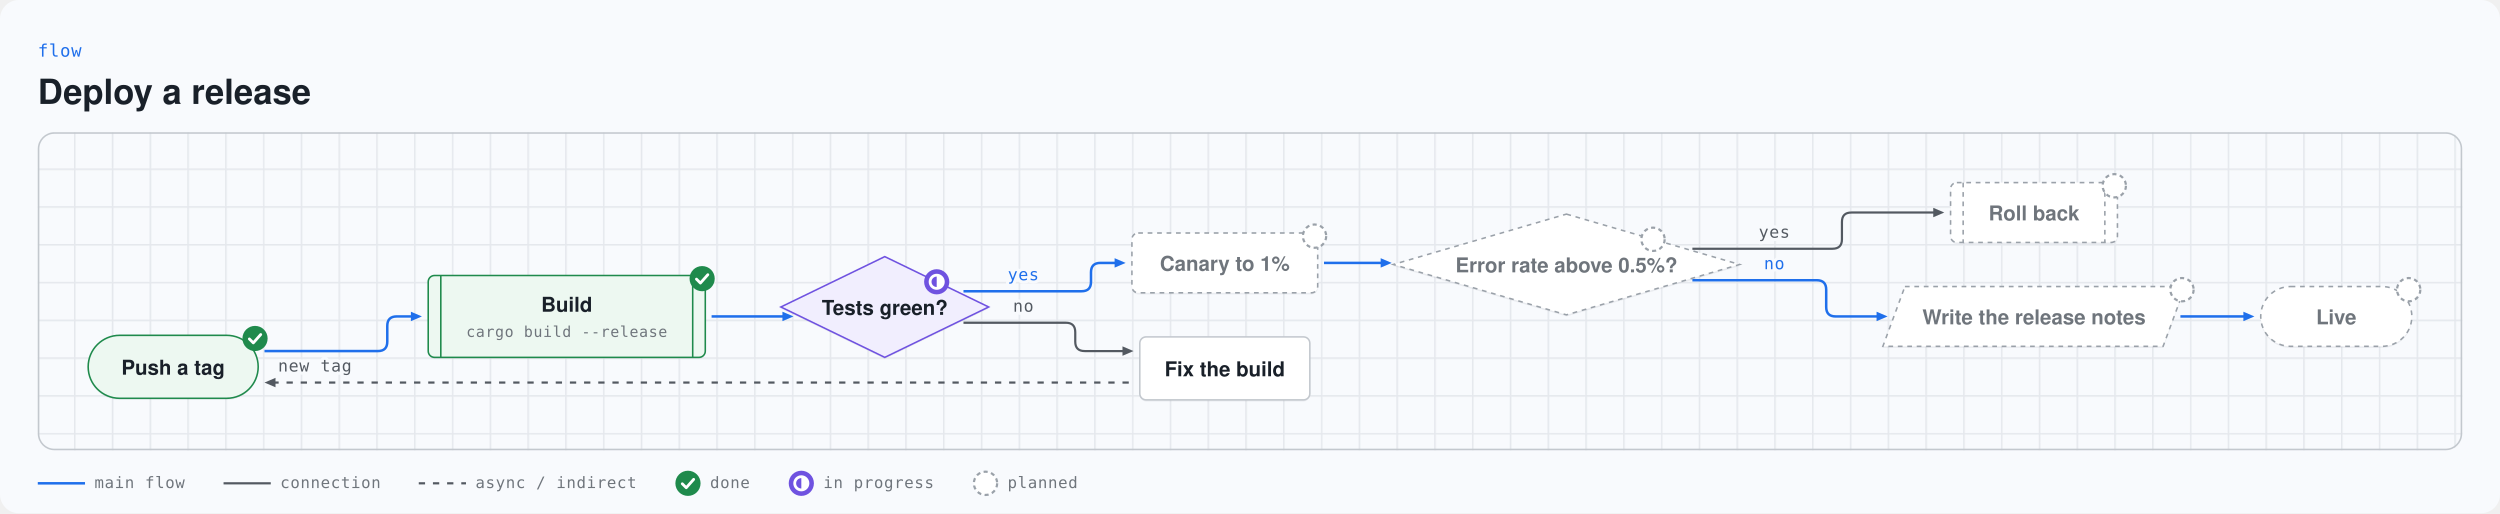
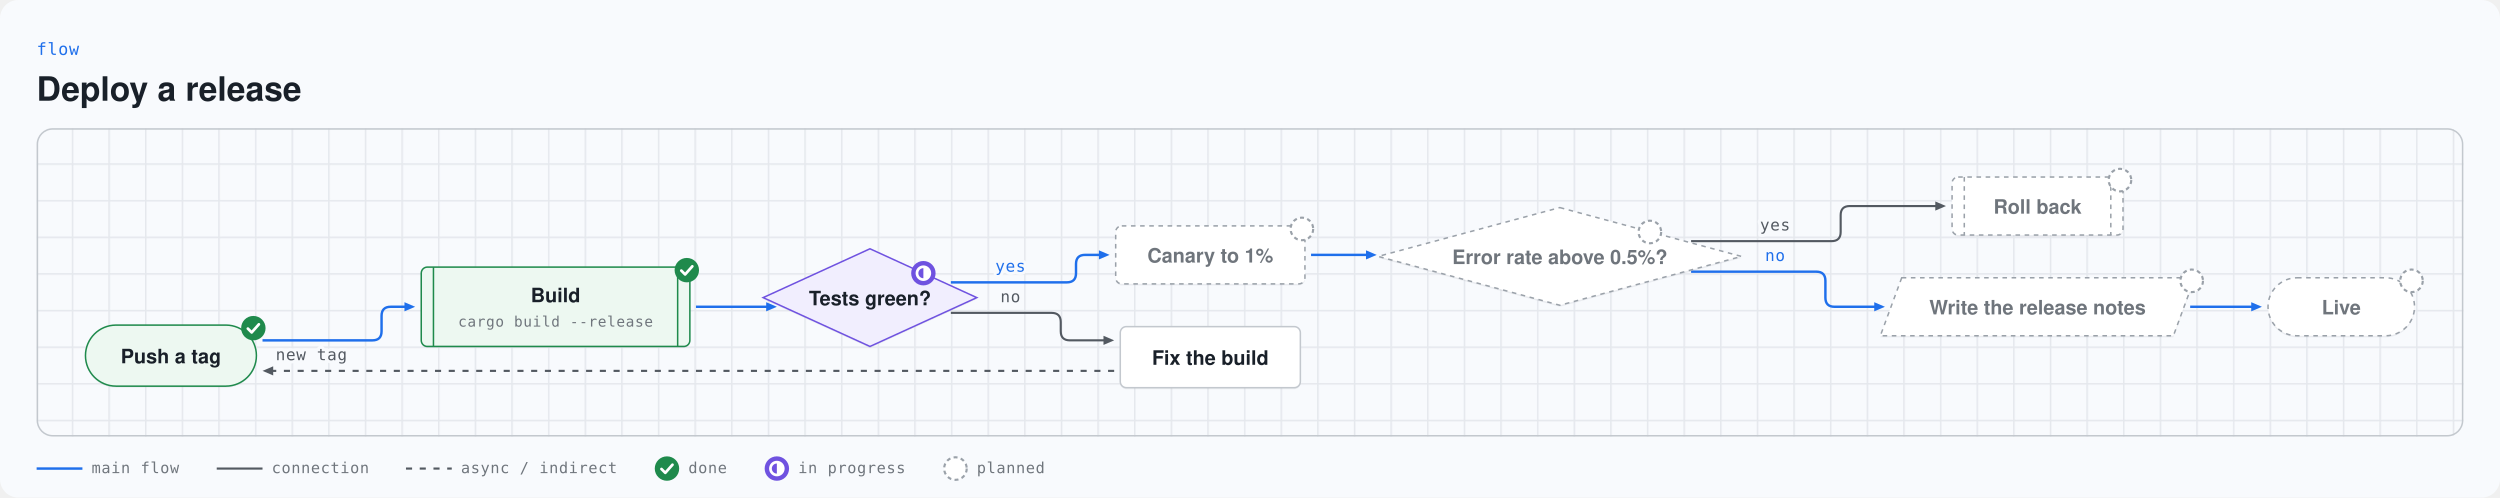
- <svg xmlns="http://www.w3.org/2000/svg" width="1588" height="326" viewBox="0 0 1588 326" role="img" aria-label="Deploy a release">
+ <svg xmlns="http://www.w3.org/2000/svg" width="1638" height="326" viewBox="0 0 1638 326" role="img" aria-label="Deploy a release">
  <style>text{font-family:Geist,ui-sans-serif,system-ui,-apple-system,"Segoe UI",Helvetica,Arial,sans-serif;fill:#192029}.mo{font-family:"JetBrains Mono",ui-monospace,"SF Mono",Menlo,Consolas,monospace;letter-spacing:.04em}.pg{fill:#f8fafd}.gr{fill:none;stroke:#e5e8ed}.cv{fill:none;stroke:#c3c8ce}.kk{font-size:11px;fill:#1f6feb}.t{font-size:22px;font-weight:700}.lg{font-size:10px;fill:#6f757c}.g{fill:#e6f0fd;fill-opacity:.5;stroke:#1f6feb;stroke-opacity:.45;stroke-width:1.5}.gv{fill:#fbeadc;fill-opacity:.5;stroke:#dd7b2b;stroke-opacity:1}.gn{fill:none;stroke-dasharray:5 4}.gl{font-size:12px;font-weight:600;fill:#1f6feb}.glv{fill:#a64b00}.gp{fill:none}.sh{fill:#192029;fill-opacity:.06}.ti{fill:#fff;stroke:#c3c8ce}.td{fill:#1a2028;stroke:#1a2028}.x{stroke-dasharray:4 3}.ic{fill:none;stroke:#323841;stroke-width:1.5;stroke-linecap:round;stroke-linejoin:round}.nm{font-size:13px;font-weight:600;text-anchor:middle}.ro{font-size:9.5px;fill:#6f757c;text-anchor:middle}.vl{fill:#f8fafd;fill-opacity:.78}.cd{fill:#fff;stroke:#c3c8ce}.e{fill:none;stroke:#535961;stroke-width:1.4}.em{stroke:#1f6feb;stroke-width:1.6}.d{stroke-dasharray:4 5}.a{fill:#535961}.am{fill:#1f6feb}.el{font-size:10.5px;fill:#535961;text-anchor:middle;paint-order:stroke;stroke:#f8fafd;stroke-width:4px;stroke-linejoin:round}.lm{fill:#1f6feb}.ls{text-anchor:start}.ll{stroke:#c3c8ce;stroke-dasharray:3 4}.k{fill:none;stroke:#fff;stroke-width:1.8;stroke-linecap:round;stroke-linejoin:round}.kf{fill:#fff}.bq{fill:#fff;stroke:#c3c8ce;stroke-width:1.4}.bp{fill:#fff;stroke:#9aa1a9;stroke-width:1.4;stroke-dasharray:2.6 2.2}.ti.s1,.ti.s4,.cd.s1,.cd.s4,.e.s1,.e.s4,.g.s1,.g.s4{stroke:#1f8a4c;stroke-opacity:1}.cd.s1,.cd.s4{fill:#edf8f1}.a.s1,.a.s4,.b.s1,.b.s4{fill:#1f8a4c}.ti.s2,.cd.s2,.e.s2,.g.s2{stroke:#6f52e0;stroke-opacity:1}.cd.s2{fill:#f1eefe}.a.s2,.b.s2{fill:#6f52e0}.ti.s3,.cd.s3,.e.s3,.g.s3{stroke:#9aa1a9;stroke-opacity:1;stroke-dasharray:3 3}.a.s3{fill:#9aa1a9}.ti.s5,.cd.s5,.e.s5,.g.s5{stroke:#b06d08;stroke-opacity:1}.cd.s5{fill:#fdf4e3}.a.s5,.b.s5{fill:#b06d08}.ti.s6,.cd.s6,.e.s6,.g.s6{stroke:#cc3340;stroke-opacity:1}.cd.s6{fill:#fdeeee}.a.s6,.b.s6{fill:#cc3340}.ti.s1,.ti.s2,.ti.s4,.ti.s5,.ti.s6{stroke-width:1.5}.p3{fill:#6f757c}.p6{fill:#6f757c;text-decoration:line-through}.oa{stroke-dasharray:none}@media(prefers-color-scheme:dark){text{fill:#e8ebf1}.pg{fill:#0e1217}.gr{stroke:#1b2025}.cv{stroke:#3c434c}.kk,.gl{fill:#569fff}.lg,.ro,.p3,.p6{fill:#8a9098}.g{fill:#1a2a3f;fill-opacity:.35;stroke:#569fff;stroke-opacity:.5}.gv{fill:#2f2115;fill-opacity:.4;stroke:#e0843e;stroke-opacity:1}.gn{fill:none}.glv{fill:#f2a26a}.gp{fill:#fff}.vl{fill:#0e1217}.cd{fill:#161b21;stroke:#3c434c}.e{stroke:#a0a5ac}.em{stroke:#569fff}.a{fill:#a0a5ac}.am{fill:#569fff}.el{fill:#a0a5ac;stroke:#0e1217}.lm{fill:#569fff}.ll{stroke:#3c434c}.k{stroke:#0e1217}.kf{fill:#0e1217}.bq{fill:#161b21;stroke:#3c434c}.bp{fill:#161b21;stroke:#6c737c}.ti.s1,.ti.s4,.cd.s1,.cd.s4,.e.s1,.e.s4,.g.s1,.g.s4{stroke:#4cc27a}.cd.s1,.cd.s4{fill:#13281c}.a.s1,.a.s4,.b.s1,.b.s4{fill:#4cc27a}.ti.s2,.cd.s2,.e.s2,.g.s2{stroke:#a48cff}.cd.s2{fill:#211a3d}.a.s2,.b.s2{fill:#a48cff}.ti.s3,.cd.s3,.e.s3,.g.s3{stroke:#6c737c}.a.s3{fill:#6c737c}.ti.s5,.cd.s5,.e.s5,.g.s5{stroke:#dba13a}.cd.s5{fill:#2b2212}.a.s5,.b.s5{fill:#dba13a}.ti.s6,.cd.s6,.e.s6,.g.s6{stroke:#f0626c}.cd.s6{fill:#2e1618}.a.s6,.b.s6{fill:#f0626c}}</style>
  <defs>
    <pattern id="gr" width="24" height="24" patternUnits="userSpaceOnUse" x="23" y="83">
      <path class="gr" d="M24 .5H.5V24" />
    </pattern>
    <g id="b1">
      <circle r="8" class="b s1" />
      <path class="k" d="M-3.6 .3l2.5 2.5 4.7-5.3" />
    </g>
    <g id="b2">
      <circle r="8" class="b s2" />
      <circle r="4.2" class="k" />
      <path class="kf" d="M0-4.2a4.2 4.2 0 0 1 0 8.4z" />
    </g>
    <g id="b3">
      <circle r="7.4" class="bp" />
    </g>
  </defs>
-   <rect class="pg" width="1588" height="326" rx="12" />
+   <rect class="pg" width="1638" height="326" rx="12" />
  <text class="kk mo" x="24" y="36">flow</text>
  <text class="t" x="24" y="66">Deploy a release</text>
-   <rect fill="url(#gr)" x="24" y="84" width="1540" height="202" rx="10" />
-   <rect class="cv" x="24.5" y="84.5" width="1539" height="201" rx="10" />
+   <rect fill="url(#gr)" x="24" y="84" width="1590" height="202" rx="10" />
+   <rect class="cv" x="24.5" y="84.5" width="1589" height="201" rx="10" />
  <g data-k="edge" data-i="0" data-from="push" data-to="build" data-s="">
-     <path class="e em rt" d="M168 223L240 223Q246 223 246 217L246 207Q246 201 252 201L263 201" />
-     <path class="a am" d="M268 201L261 204L261 198z" />
+     <path class="e em rt" d="M172 223L244 223Q250 223 250 217L250 207Q250 201 256 201L267 201" />
+     <path class="a am" d="M272 201L265 204L265 198z" />
  </g>
  <g data-k="edge" data-i="1" data-from="build" data-to="tests" data-s="">
-     <path class="e em rt" d="M452 201L499 201" />
-     <path class="a am" d="M504 201L497 204L497 198z" />
+     <path class="e em rt" d="M456 201L504 201" />
+     <path class="a am" d="M509 201L502 204L502 198z" />
  </g>
  <g data-k="edge" data-i="2" data-from="tests" data-to="canary" data-s="">
-     <path class="e em rt" d="M612 185L687 185Q693 185 693 179L693 173Q693 167 699 167L710 167" />
-     <path class="a am" d="M715 167L708 170L708 164z" />
+     <path class="e em rt" d="M623 185L699 185Q705 185 705 179L705 173Q705 167 711 167L722 167" />
+     <path class="a am" d="M727 167L720 170L720 164z" />
  </g>
  <g data-k="edge" data-i="3" data-from="tests" data-to="fix" data-s="">
-     <path class="e rt" d="M612 205L677 205Q683 205 683 211L683 217Q683 223 689 223L715 223" />
-     <path class="a" d="M720 223L713 226L713 220z" />
+     <path class="e rt" d="M623 205L689 205Q695 205 695 211L695 217Q695 223 701 223L725 223" />
+     <path class="a" d="M730 223L723 226L723 220z" />
  </g>
  <g data-k="edge" data-i="4" data-from="fix" data-to="push" data-s="">
-     <path class="e d rt" d="M173 243L720 243" />
-     <path class="a" d="M168 243L175 240L175 246z" />
+     <path class="e d rt" d="M177 243L730 243" />
+     <path class="a" d="M172 243L179 240L179 246z" />
  </g>
  <g data-k="edge" data-i="5" data-from="canary" data-to="errs" data-s="">
-     <path class="e em rt" d="M841 167L879 167" />
-     <path class="a am" d="M884 167L877 170L877 164z" />
+     <path class="e em rt" d="M859 167L897 167" />
+     <path class="a am" d="M902 167L895 170L895 164z" />
  </g>
  <g data-k="edge" data-i="6" data-from="errs" data-to="roll" data-s="">
-     <path class="e rt" d="M1075 158L1164 158Q1170 158 1170 152L1170 141Q1170 135 1176 135L1230 135" />
-     <path class="a" d="M1235 135L1228 138L1228 132z" />
+     <path class="e rt" d="M1108 158L1200 158Q1206 158 1206 152L1206 141Q1206 135 1212 135L1270 135" />
+     <path class="a" d="M1275 135L1268 138L1268 132z" />
  </g>
  <g data-k="edge" data-i="7" data-from="errs" data-to="notes" data-s="">
-     <path class="e em rt" d="M1075 178L1154 178Q1160 178 1160 184L1160 195Q1160 201 1166 201L1194 201" />
-     <path class="a am" d="M1199 201L1192 204L1192 198z" />
+     <path class="e em rt" d="M1108 178L1190 178Q1196 178 1196 184L1196 195Q1196 201 1202 201L1230 201" />
+     <path class="a am" d="M1235 201L1228 204L1228 198z" />
  </g>
  <g data-k="edge" data-i="8" data-from="notes" data-to="live" data-s="">
-     <path class="e em rt" d="M1385 201L1427 201" />
-     <path class="a am" d="M1432 201L1425 204L1425 198z" />
+     <path class="e em rt" d="M1435 201L1477 201" />
+     <path class="a am" d="M1482 201L1475 204L1475 198z" />
  </g>
  <g data-k="node" data-id="push" data-s="done">
-     <rect class="sh" x="56" y="214" width="108" height="40" rx="20" />
-     <rect class="cd s1" x="56" y="213" width="108" height="40" rx="20" />
-     <text class="nm" x="110" y="238">Push a tag</text>
-     <use href="#b1" x="162" y="215" />
+     <rect class="sh" x="56" y="214" width="112" height="40" rx="20" />
+     <rect class="cd s1" x="56" y="213" width="112" height="40" rx="20" />
+     <text class="nm" x="112" y="238">Push a tag</text>
+     <use href="#b1" x="166" y="215" />
  </g>
  <g data-k="node" data-id="build" data-s="done">
-     <rect class="sh" x="272" y="176" width="176" height="52" rx="4" />
-     <rect class="cd s1" x="272" y="175" width="176" height="52" rx="4" />
-     <path class="cd s1" d="M280 175v52M440 175v52" />
-     <text class="nm" x="360" y="198">Build</text>
-     <text class="ro mo" x="360" y="214">cargo build --release</text>
-     <use href="#b1" x="446" y="177" />
+     <rect class="sh" x="276" y="176" width="176" height="52" rx="4" />
+     <rect class="cd s1" x="276" y="175" width="176" height="52" rx="4" />
+     <path class="cd s1" d="M284 175v52M444 175v52" />
+     <text class="nm" x="364" y="198">Build</text>
+     <text class="ro mo" x="364" y="214">cargo build --release</text>
+     <use href="#b1" x="450" y="177" />
  </g>
  <g data-k="node" data-id="tests" data-s="wip">
-     <path class="sh" transform="translate(0 1)" d="M562 163L628 195L562 227L496 195z" />
-     <path class="cd s2" d="M562 163L628 195L562 227L496 195z" />
-     <text class="nm" x="562" y="200">Tests green?</text>
-     <use href="#b2" x="595" y="179" />
+     <path class="sh" transform="translate(0 1)" d="M570 163L640 195L570 227L500 195z" />
+     <path class="cd s2" d="M570 163L640 195L570 227L500 195z" />
+     <text class="nm" x="570" y="200">Tests green?</text>
+     <use href="#b2" x="605" y="179" />
  </g>
  <g data-k="node" data-id="canary" data-s="plan">
-     <rect class="sh" x="719" y="149" width="118" height="38" rx="4" />
-     <rect class="cd s3" x="719" y="148" width="118" height="38" rx="4" />
-     <text class="nm p3" x="778" y="172">Canary to 1%</text>
-     <use href="#b3" x="835" y="150" />
+     <rect class="sh" x="731" y="149" width="124" height="38" rx="4" />
+     <rect class="cd s3" x="731" y="148" width="124" height="38" rx="4" />
+     <text class="nm p3" x="793" y="172">Canary to 1%</text>
+     <use href="#b3" x="853" y="150" />
  </g>
  <g data-k="node" data-id="errs" data-s="plan">
-     <path class="sh" transform="translate(0 1)" d="M995 136L1105 168L995 200L885 168z" />
-     <path class="cd s3" d="M995 136L1105 168L995 200L885 168z" />
-     <text class="nm p3" x="995" y="173">Error rate above 0.5%?</text>
-     <use href="#b3" x="1050" y="152" />
+     <path class="sh" transform="translate(0 1)" d="M1022 136L1141 168L1022 200L903 168z" />
+     <path class="cd s3" d="M1022 136L1141 168L1022 200L903 168z" />
+     <text class="nm p3" x="1022" y="173">Error rate above 0.5%?</text>
+     <use href="#b3" x="1081" y="152" />
  </g>
  <g data-k="node" data-id="roll" data-s="plan">
-     <rect class="sh" x="1239" y="117" width="106" height="38" rx="4" />
-     <rect class="cd s3" x="1239" y="116" width="106" height="38" rx="4" />
-     <path class="cd s3" d="M1247 116v38M1337 116v38" />
-     <text class="nm p3" x="1292" y="140">Roll back</text>
-     <use href="#b3" x="1343" y="118" />
+     <rect class="sh" x="1279" y="117" width="112" height="38" rx="4" />
+     <rect class="cd s3" x="1279" y="116" width="112" height="38" rx="4" />
+     <path class="cd s3" d="M1287 116v38M1383 116v38" />
+     <text class="nm p3" x="1335" y="140">Roll back</text>
+     <use href="#b3" x="1389" y="118" />
  </g>
  <g data-k="node" data-id="notes" data-s="plan">
-     <path class="sh" transform="translate(0 1)" d="M1210 182H1388L1374 220H1196z" />
-     <path class="cd s3" d="M1210 182H1388L1374 220H1196z" />
-     <text class="nm p3" x="1292" y="206">Write the release notes</text>
-     <use href="#b3" x="1386" y="184" />
+     <path class="sh" transform="translate(0 1)" d="M1246 182H1438L1424 220H1232z" />
+     <path class="cd s3" d="M1246 182H1438L1424 220H1232z" />
+     <text class="nm p3" x="1335" y="206">Write the release notes</text>
+     <use href="#b3" x="1436" y="184" />
  </g>
  <g data-k="node" data-id="live" data-s="plan">
-     <rect class="sh" x="1436" y="183" width="96" height="38" rx="19" />
-     <rect class="cd s3" x="1436" y="182" width="96" height="38" rx="19" />
-     <text class="nm p3" x="1484" y="206">Live</text>
-     <use href="#b3" x="1530" y="184" />
+     <rect class="sh" x="1486" y="183" width="96" height="38" rx="19" />
+     <rect class="cd s3" x="1486" y="182" width="96" height="38" rx="19" />
+     <text class="nm p3" x="1534" y="206">Live</text>
+     <use href="#b3" x="1580" y="184" />
  </g>
  <g data-k="node" data-id="fix" data-s="">
-     <rect class="sh" x="724" y="215" width="108" height="40" rx="4" />
-     <rect class="cd" x="724" y="214" width="108" height="40" rx="4" />
-     <text class="nm" x="778" y="239">Fix the build</text>
+     <rect class="sh" x="734" y="215" width="118" height="40" rx="4" />
+     <rect class="cd" x="734" y="214" width="118" height="40" rx="4" />
+     <text class="nm" x="793" y="239">Fix the build</text>
  </g>
  <g data-k="edge" data-i="2" data-from="tests" data-to="canary" data-s="">
-     <text class="el mo lm" x="650" y="178">yes</text>
+     <text class="el mo lm" x="662" y="178">yes</text>
  </g>
  <g data-k="edge" data-i="3" data-from="tests" data-to="fix" data-s="">
-     <text class="el mo" x="650" y="198">no</text>
+     <text class="el mo" x="662" y="198">no</text>
  </g>
  <g data-k="edge" data-i="4" data-from="fix" data-to="push" data-s="">
-     <text class="el mo" x="200" y="236">new tag</text>
+     <text class="el mo" x="204" y="236">new tag</text>
  </g>
  <g data-k="edge" data-i="6" data-from="errs" data-to="roll" data-s="">
-     <text class="el mo" x="1127" y="151">yes</text>
+     <text class="el mo" x="1163" y="151">yes</text>
  </g>
  <g data-k="edge" data-i="7" data-from="errs" data-to="notes" data-s="">
-     <text class="el mo lm" x="1127" y="171">no</text>
+     <text class="el mo lm" x="1163" y="171">no</text>
  </g>
  <path class="e em" d="M24 307h30" />
  <text class="lg mo" x="60" y="310">main flow</text>
  <path class="e" d="M142 307h30" />
  <text class="lg mo" x="178" y="310">connection</text>
  <path class="e d" d="M266 307h30" />
  <text class="lg mo" x="302" y="310">async / indirect</text>
  <use href="#b1" x="437" y="307" />
  <text class="lg mo" x="451" y="310">done</text>
  <use href="#b2" x="509" y="307" />
  <text class="lg mo" x="523" y="310">in progress</text>
  <use href="#b3" x="626" y="307" />
  <text class="lg mo" x="640" y="310">planned</text>
</svg>
